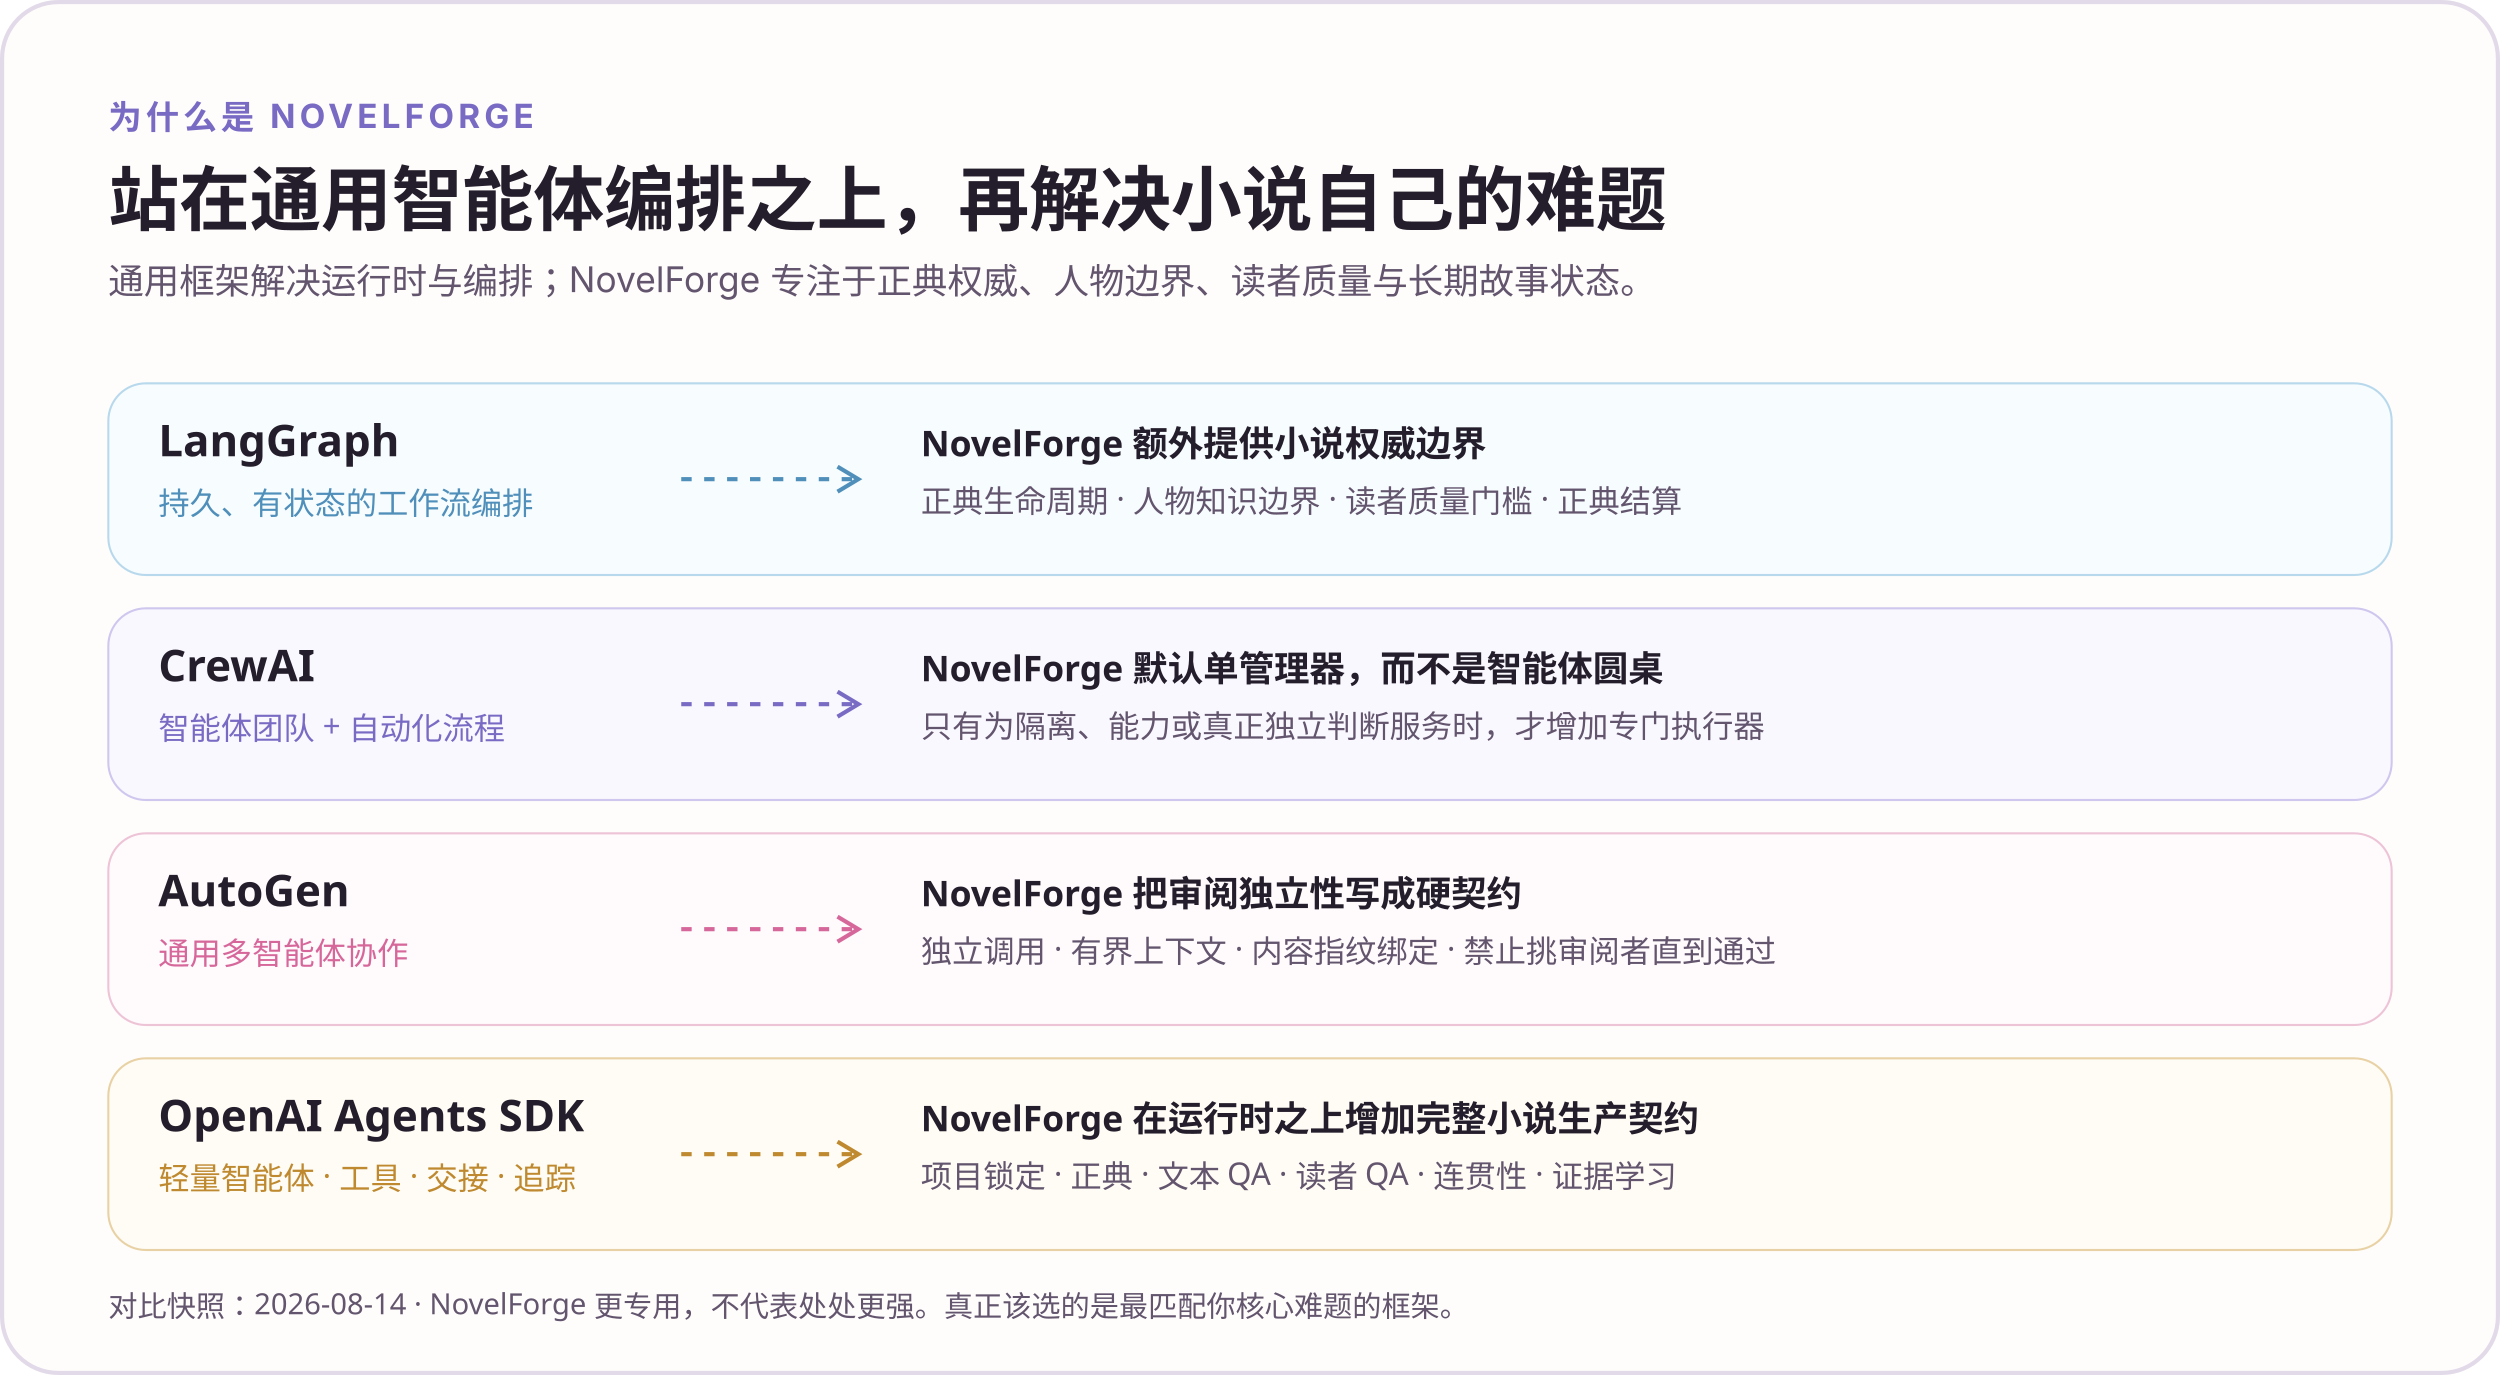
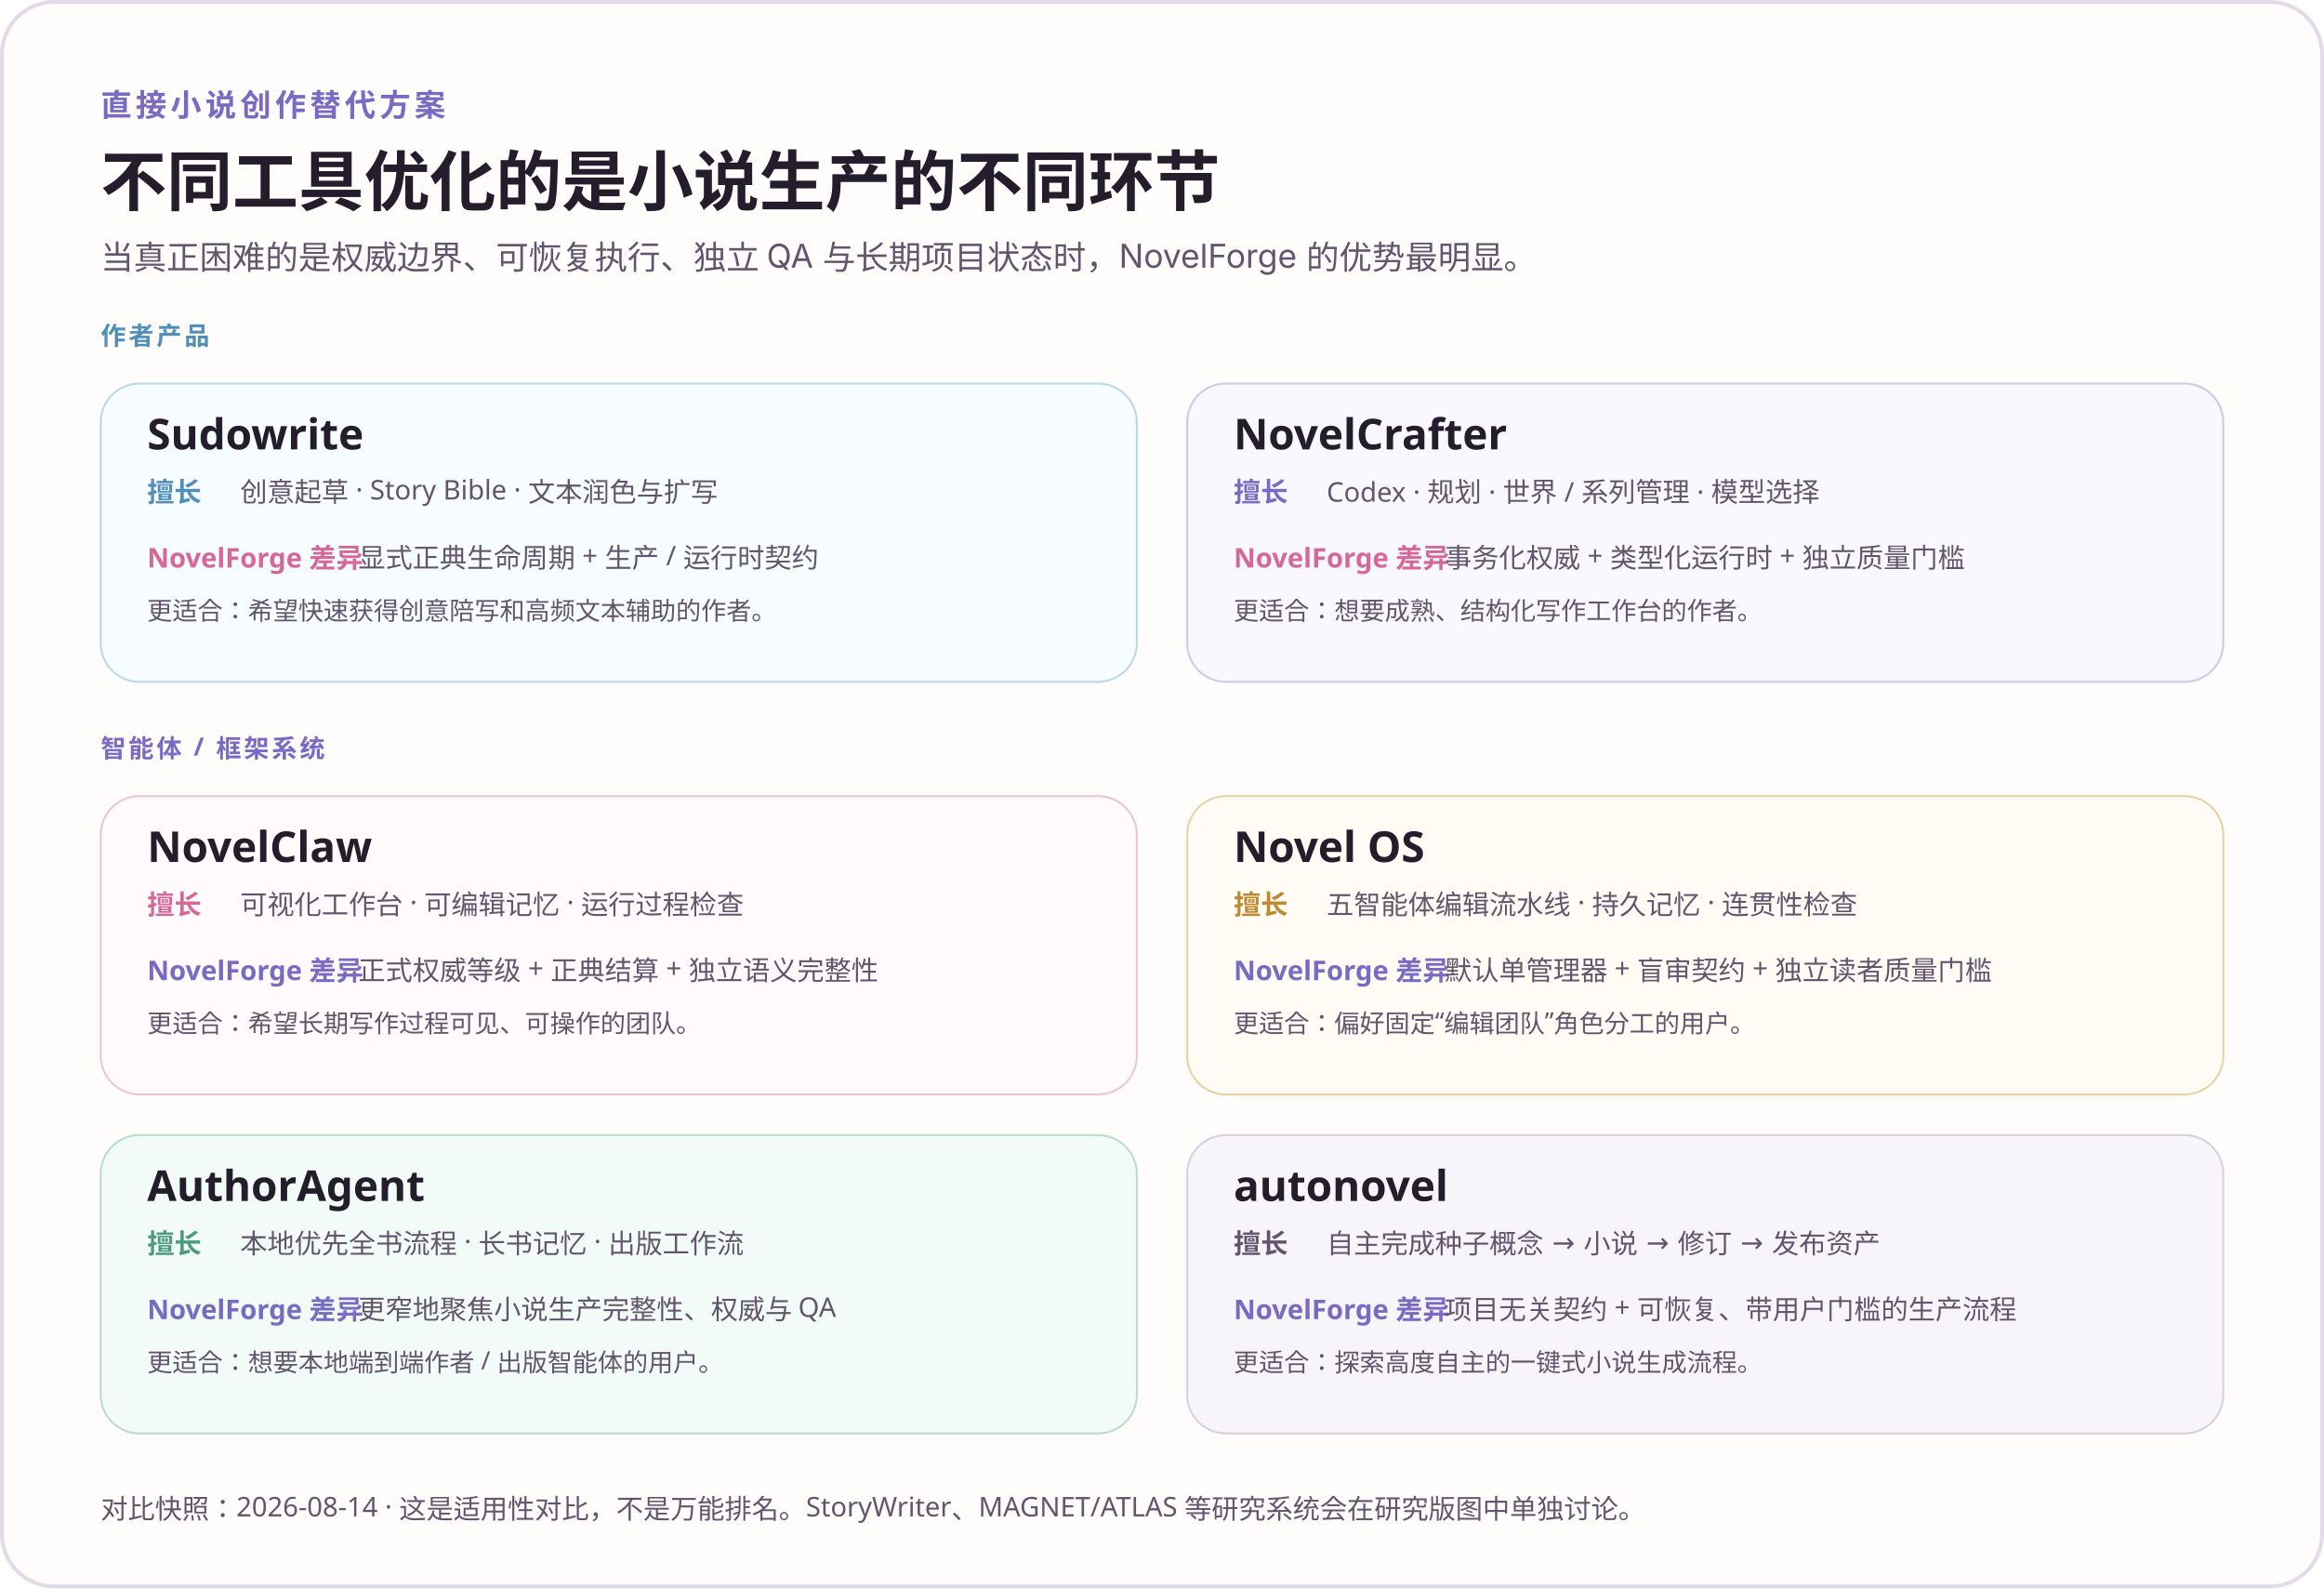
- <svg xmlns="http://www.w3.org/2000/svg" viewBox="0 0 1200 660" role="img" aria-labelledby="title desc">
-   <rect width="1200" height="660" rx="28" fill="#FFFDFC" />
-   <rect x="1" y="1" width="1198" height="658" rx="27" fill="none" stroke="#E2DAE8" stroke-width="2" />
-   <text x="52" y="62" font-family="ui-sans-serif,system-ui,-apple-system,Segoe UI,sans-serif" font-size="16" font-weight="700" fill="#796BC4" letter-spacing="2">为什么是 NOVELFORGE</text>
-   <text x="52" y="108" font-family="ui-sans-serif,system-ui,-apple-system,Segoe UI,sans-serif" font-size="34" font-weight="750" fill="#241D2B">站在通用智能体编排之上，再解决小说自己的难题</text>
-   <text x="52" y="141" font-family="ui-sans-serif,system-ui,-apple-system,Segoe UI,sans-serif" font-size="17" fill="#62556D">通用框架解决运行时与编排；NovelForge 专注于正典权威、人物边界、读者质量与长期故事状态。</text>
-   <g transform="translate(52 184)">
-     <rect width="1096" height="92" rx="18" fill="#F7FCFF" stroke="#B8D9EC" />
-     <text x="24" y="35" font-family="ui-sans-serif,system-ui,sans-serif" font-size="21" font-weight="750" fill="#241D2B">LangGraph</text>
-     <text x="24" y="63" font-family="ui-sans-serif,system-ui,sans-serif" font-size="15" fill="#4F8FBA">持久、有状态的工作流编排</text>
-     <path d="M275 46H358" stroke="#4F8FBA" stroke-width="2" stroke-dasharray="5 6" />
-     <path d="M350 40l10 6-10 6" fill="none" stroke="#4F8FBA" stroke-width="2" />
-     <text x="390" y="35" font-family="ui-sans-serif,system-ui,sans-serif" font-size="17" font-weight="700" fill="#241D2B">NovelForge 额外提供小说权威边界</text>
-     <text x="390" y="62" font-family="ui-sans-serif,system-ui,sans-serif" font-size="15" fill="#62556D">正典生命周期 · 人物知识边界 · 读者质量门槛 · 正典结算</text>
+ <svg xmlns="http://www.w3.org/2000/svg" viewBox="0 0 1200 820" role="img" aria-labelledby="title desc">
+   <rect width="1200" height="820" rx="28" fill="#FFFDFC" />
+   <rect x="1" y="1" width="1198" height="818" rx="27" fill="none" stroke="#E2DAE8" stroke-width="2" />
+   <text x="52" y="60" font-family="ui-sans-serif,system-ui,-apple-system,Segoe UI,sans-serif" font-size="16" font-weight="700" fill="#796BC4" letter-spacing="2">直接小说创作替代方案</text>
+   <text x="52" y="106" font-family="ui-sans-serif,system-ui,-apple-system,Segoe UI,sans-serif" font-size="34" font-weight="750" fill="#241D2B">不同工具优化的是小说生产的不同环节</text>
+   <text x="52" y="139" font-family="ui-sans-serif,system-ui,-apple-system,Segoe UI,sans-serif" font-size="17" fill="#62556D">当真正困难的是权威边界、可恢复执行、独立 QA 与长期项目状态时，NovelForge 的优势最明显。</text>
+   <text x="52" y="178" font-family="ui-sans-serif,system-ui,sans-serif" font-size="13" font-weight="750" fill="#4F8FBA" letter-spacing="1.4">作者产品</text>
+   <g transform="translate(52 198)">
+     <rect width="535" height="154" rx="20" fill="#F7FCFF" stroke="#B8D9EC" />
+     <text x="24" y="34" font-family="ui-sans-serif,system-ui,sans-serif" font-size="22" font-weight="750" fill="#241D2B">Sudowrite</text>
+     <text x="24" y="61" font-family="ui-sans-serif,system-ui,sans-serif" font-size="14" font-weight="700" fill="#4F8FBA">擅长</text>
+     <text x="72" y="61" font-family="ui-sans-serif,system-ui,sans-serif" font-size="14" fill="#62556D">创意起草 · Story Bible · 文本润色与扩写</text>
+     <text x="24" y="95" font-family="ui-sans-serif,system-ui,sans-serif" font-size="14" font-weight="700" fill="#D6679A">NovelForge 差异</text>
+     <text x="133" y="95" font-family="ui-sans-serif,system-ui,sans-serif" font-size="14" fill="#62556D">显式正典生命周期 + 生产 / 运行时契约</text>
+     <text x="24" y="122" font-family="ui-sans-serif,system-ui,sans-serif" font-size="13" fill="#62556D">更适合：希望快速获得创意陪写和高频文本辅助的作者。</text>
  </g>
-   <g transform="translate(52 292)">
-     <rect width="1096" height="92" rx="18" fill="#FAF8FF" stroke="#CFC7EE" />
-     <text x="24" y="35" font-family="ui-sans-serif,system-ui,sans-serif" font-size="21" font-weight="750" fill="#241D2B">CrewAI</text>
-     <text x="24" y="63" font-family="ui-sans-serif,system-ui,sans-serif" font-size="15" fill="#796BC4">智能体团队 + 自动化流程</text>
-     <path d="M275 46H358" stroke="#796BC4" stroke-width="2" stroke-dasharray="5 6" />
-     <path d="M350 40l10 6-10 6" fill="none" stroke="#796BC4" stroke-width="2" />
-     <text x="390" y="35" font-family="ui-sans-serif,system-ui,sans-serif" font-size="17" font-weight="700" fill="#241D2B">NovelForge 默认单管理器，而不是智能体圆桌</text>
-     <text x="390" y="62" font-family="ui-sans-serif,system-ui,sans-serif" font-size="15" fill="#62556D">只有为隔离、能力或真正独立判断服务时，才增加专门执行器</text>
+   <g transform="translate(613 198)">
+     <rect width="535" height="154" rx="20" fill="#FAF8FF" stroke="#CFC7EE" />
+     <text x="24" y="34" font-family="ui-sans-serif,system-ui,sans-serif" font-size="22" font-weight="750" fill="#241D2B">NovelCrafter</text>
+     <text x="24" y="61" font-family="ui-sans-serif,system-ui,sans-serif" font-size="14" font-weight="700" fill="#796BC4">擅长</text>
+     <text x="72" y="61" font-family="ui-sans-serif,system-ui,sans-serif" font-size="14" fill="#62556D">Codex · 规划 · 世界 / 系列管理 · 模型选择</text>
+     <text x="24" y="95" font-family="ui-sans-serif,system-ui,sans-serif" font-size="14" font-weight="700" fill="#D6679A">NovelForge 差异</text>
+     <text x="133" y="95" font-family="ui-sans-serif,system-ui,sans-serif" font-size="14" fill="#62556D">事务化权威 + 类型化运行时 + 独立质量门槛</text>
+     <text x="24" y="122" font-family="ui-sans-serif,system-ui,sans-serif" font-size="13" fill="#62556D">更适合：想要成熟、结构化写作工作台的作者。</text>
  </g>
-   <g transform="translate(52 400)">
-     <rect width="1096" height="92" rx="18" fill="#FFFAFC" stroke="#EDC3D6" />
-     <text x="24" y="35" font-family="ui-sans-serif,system-ui,sans-serif" font-size="21" font-weight="750" fill="#241D2B">AutoGen</text>
-     <text x="24" y="63" font-family="ui-sans-serif,system-ui,sans-serif" font-size="15" fill="#D6679A">通用多智能体协作</text>
-     <path d="M275 46H358" stroke="#D6679A" stroke-width="2" stroke-dasharray="5 6" />
-     <path d="M350 40l10 6-10 6" fill="none" stroke="#D6679A" stroke-width="2" />
-     <text x="390" y="35" font-family="ui-sans-serif,system-ui,sans-serif" font-size="17" font-weight="700" fill="#241D2B">NovelForge 把审阅独立性写成硬契约</text>
-     <text x="390" y="62" font-family="ui-sans-serif,system-ui,sans-serif" font-size="15" fill="#62556D">独立调用 · 有界上下文 · 内容指纹绑定 · 禁止挑审阅者直到通过</text>
+   <text x="52" y="391" font-family="ui-sans-serif,system-ui,sans-serif" font-size="13" font-weight="750" fill="#796BC4" letter-spacing="1.4">智能体 / 框架系统</text>
+   <g transform="translate(52 411)">
+     <rect width="535" height="154" rx="20" fill="#FFFAFC" stroke="#EDC3D6" />
+     <text x="24" y="34" font-family="ui-sans-serif,system-ui,sans-serif" font-size="22" font-weight="750" fill="#241D2B">NovelClaw</text>
+     <text x="24" y="61" font-family="ui-sans-serif,system-ui,sans-serif" font-size="14" font-weight="700" fill="#D6679A">擅长</text>
+     <text x="72" y="61" font-family="ui-sans-serif,system-ui,sans-serif" font-size="14" fill="#62556D">可视化工作台 · 可编辑记忆 · 运行过程检查</text>
+     <text x="24" y="95" font-family="ui-sans-serif,system-ui,sans-serif" font-size="14" font-weight="700" fill="#796BC4">NovelForge 差异</text>
+     <text x="133" y="95" font-family="ui-sans-serif,system-ui,sans-serif" font-size="14" fill="#62556D">正式权威等级 + 正典结算 + 独立语义完整性</text>
+     <text x="24" y="122" font-family="ui-sans-serif,system-ui,sans-serif" font-size="13" fill="#62556D">更适合：希望长期写作过程可见、可操作的团队。</text>
  </g>
-   <g transform="translate(52 508)">
-     <rect width="1096" height="92" rx="18" fill="#FFFCF5" stroke="#E8D2A5" />
-     <text x="24" y="35" font-family="ui-sans-serif,system-ui,sans-serif" font-size="21" font-weight="750" fill="#241D2B">OpenAI Agents SDK</text>
-     <text x="24" y="63" font-family="ui-sans-serif,system-ui,sans-serif" font-size="15" fill="#BE892F">轻量智能体 · 工具 · 交接 · 追踪</text>
-     <path d="M275 46H358" stroke="#BE892F" stroke-width="2" stroke-dasharray="5 6" />
-     <path d="M350 40l10 6-10 6" fill="none" stroke="#BE892F" stroke-width="2" />
-     <text x="390" y="35" font-family="ui-sans-serif,system-ui,sans-serif" font-size="17" font-weight="700" fill="#241D2B">NovelForge 在运行时之上增加完整小说生产契约</text>
-     <text x="390" y="62" font-family="ui-sans-serif,system-ui,sans-serif" font-size="15" fill="#62556D">项目锁定 · 正典 · 文本 QA · 读者 QA · 连贯性 · 证据学习</text>
+   <g transform="translate(613 411)">
+     <rect width="535" height="154" rx="20" fill="#FFFCF5" stroke="#E8D2A5" />
+     <text x="24" y="34" font-family="ui-sans-serif,system-ui,sans-serif" font-size="22" font-weight="750" fill="#241D2B">Novel OS</text>
+     <text x="24" y="61" font-family="ui-sans-serif,system-ui,sans-serif" font-size="14" font-weight="700" fill="#BE892F">擅长</text>
+     <text x="72" y="61" font-family="ui-sans-serif,system-ui,sans-serif" font-size="14" fill="#62556D">五智能体编辑流水线 · 持久记忆 · 连贯性检查</text>
+     <text x="24" y="95" font-family="ui-sans-serif,system-ui,sans-serif" font-size="14" font-weight="700" fill="#796BC4">NovelForge 差异</text>
+     <text x="133" y="95" font-family="ui-sans-serif,system-ui,sans-serif" font-size="14" fill="#62556D">默认单管理器 + 盲审契约 + 独立读者质量门槛</text>
+     <text x="24" y="122" font-family="ui-sans-serif,system-ui,sans-serif" font-size="13" fill="#62556D">更适合：偏好固定“编辑团队”角色分工的用户。</text>
  </g>
-   <text x="52" y="632" font-family="ui-sans-serif,system-ui,sans-serif" font-size="14" fill="#62556D">对比快照：2026-08-14 · NovelForge 更专用，不代表处处更强。真正该选的是最匹配你核心难题的框架。</text>
+   <g transform="translate(52 586)">
+     <rect width="535" height="154" rx="20" fill="#F2FBF7" stroke="#B7DEC9" />
+     <text x="24" y="34" font-family="ui-sans-serif,system-ui,sans-serif" font-size="22" font-weight="750" fill="#241D2B">AuthorAgent</text>
+     <text x="24" y="61" font-family="ui-sans-serif,system-ui,sans-serif" font-size="14" font-weight="700" fill="#4D9B7D">擅长</text>
+     <text x="72" y="61" font-family="ui-sans-serif,system-ui,sans-serif" font-size="14" fill="#62556D">本地优先全书流程 · 长书记忆 · 出版工作流</text>
+     <text x="24" y="95" font-family="ui-sans-serif,system-ui,sans-serif" font-size="14" font-weight="700" fill="#796BC4">NovelForge 差异</text>
+     <text x="133" y="95" font-family="ui-sans-serif,system-ui,sans-serif" font-size="14" fill="#62556D">更窄地聚焦小说生产完整性、权威与 QA</text>
+     <text x="24" y="122" font-family="ui-sans-serif,system-ui,sans-serif" font-size="13" fill="#62556D">更适合：想要本地端到端作者 / 出版智能体的用户。</text>
+   </g>
+   <g transform="translate(613 586)">
+     <rect width="535" height="154" rx="20" fill="#F8F5FA" stroke="#D8CFDE" />
+     <text x="24" y="34" font-family="ui-sans-serif,system-ui,sans-serif" font-size="22" font-weight="750" fill="#241D2B">autonovel</text>
+     <text x="24" y="61" font-family="ui-sans-serif,system-ui,sans-serif" font-size="14" font-weight="700" fill="#62556D">擅长</text>
+     <text x="72" y="61" font-family="ui-sans-serif,system-ui,sans-serif" font-size="14" fill="#62556D">自主完成种子概念 → 小说 → 修订 → 发布资产</text>
+     <text x="24" y="95" font-family="ui-sans-serif,system-ui,sans-serif" font-size="14" font-weight="700" fill="#796BC4">NovelForge 差异</text>
+     <text x="133" y="95" font-family="ui-sans-serif,system-ui,sans-serif" font-size="14" fill="#62556D">项目无关契约 + 可恢复、带用户门槛的生产流程</text>
+     <text x="24" y="122" font-family="ui-sans-serif,system-ui,sans-serif" font-size="13" fill="#62556D">更适合：探索高度自主的一键式小说生成流程。</text>
+   </g>
+   <text x="52" y="784" font-family="ui-sans-serif,system-ui,sans-serif" font-size="14" fill="#62556D">对比快照：2026-08-14 · 这是适用性对比，不是万能排名。StoryWriter、MAGNET/ATLAS 等研究系统会在研究版图中单独讨论。</text>
</svg>
